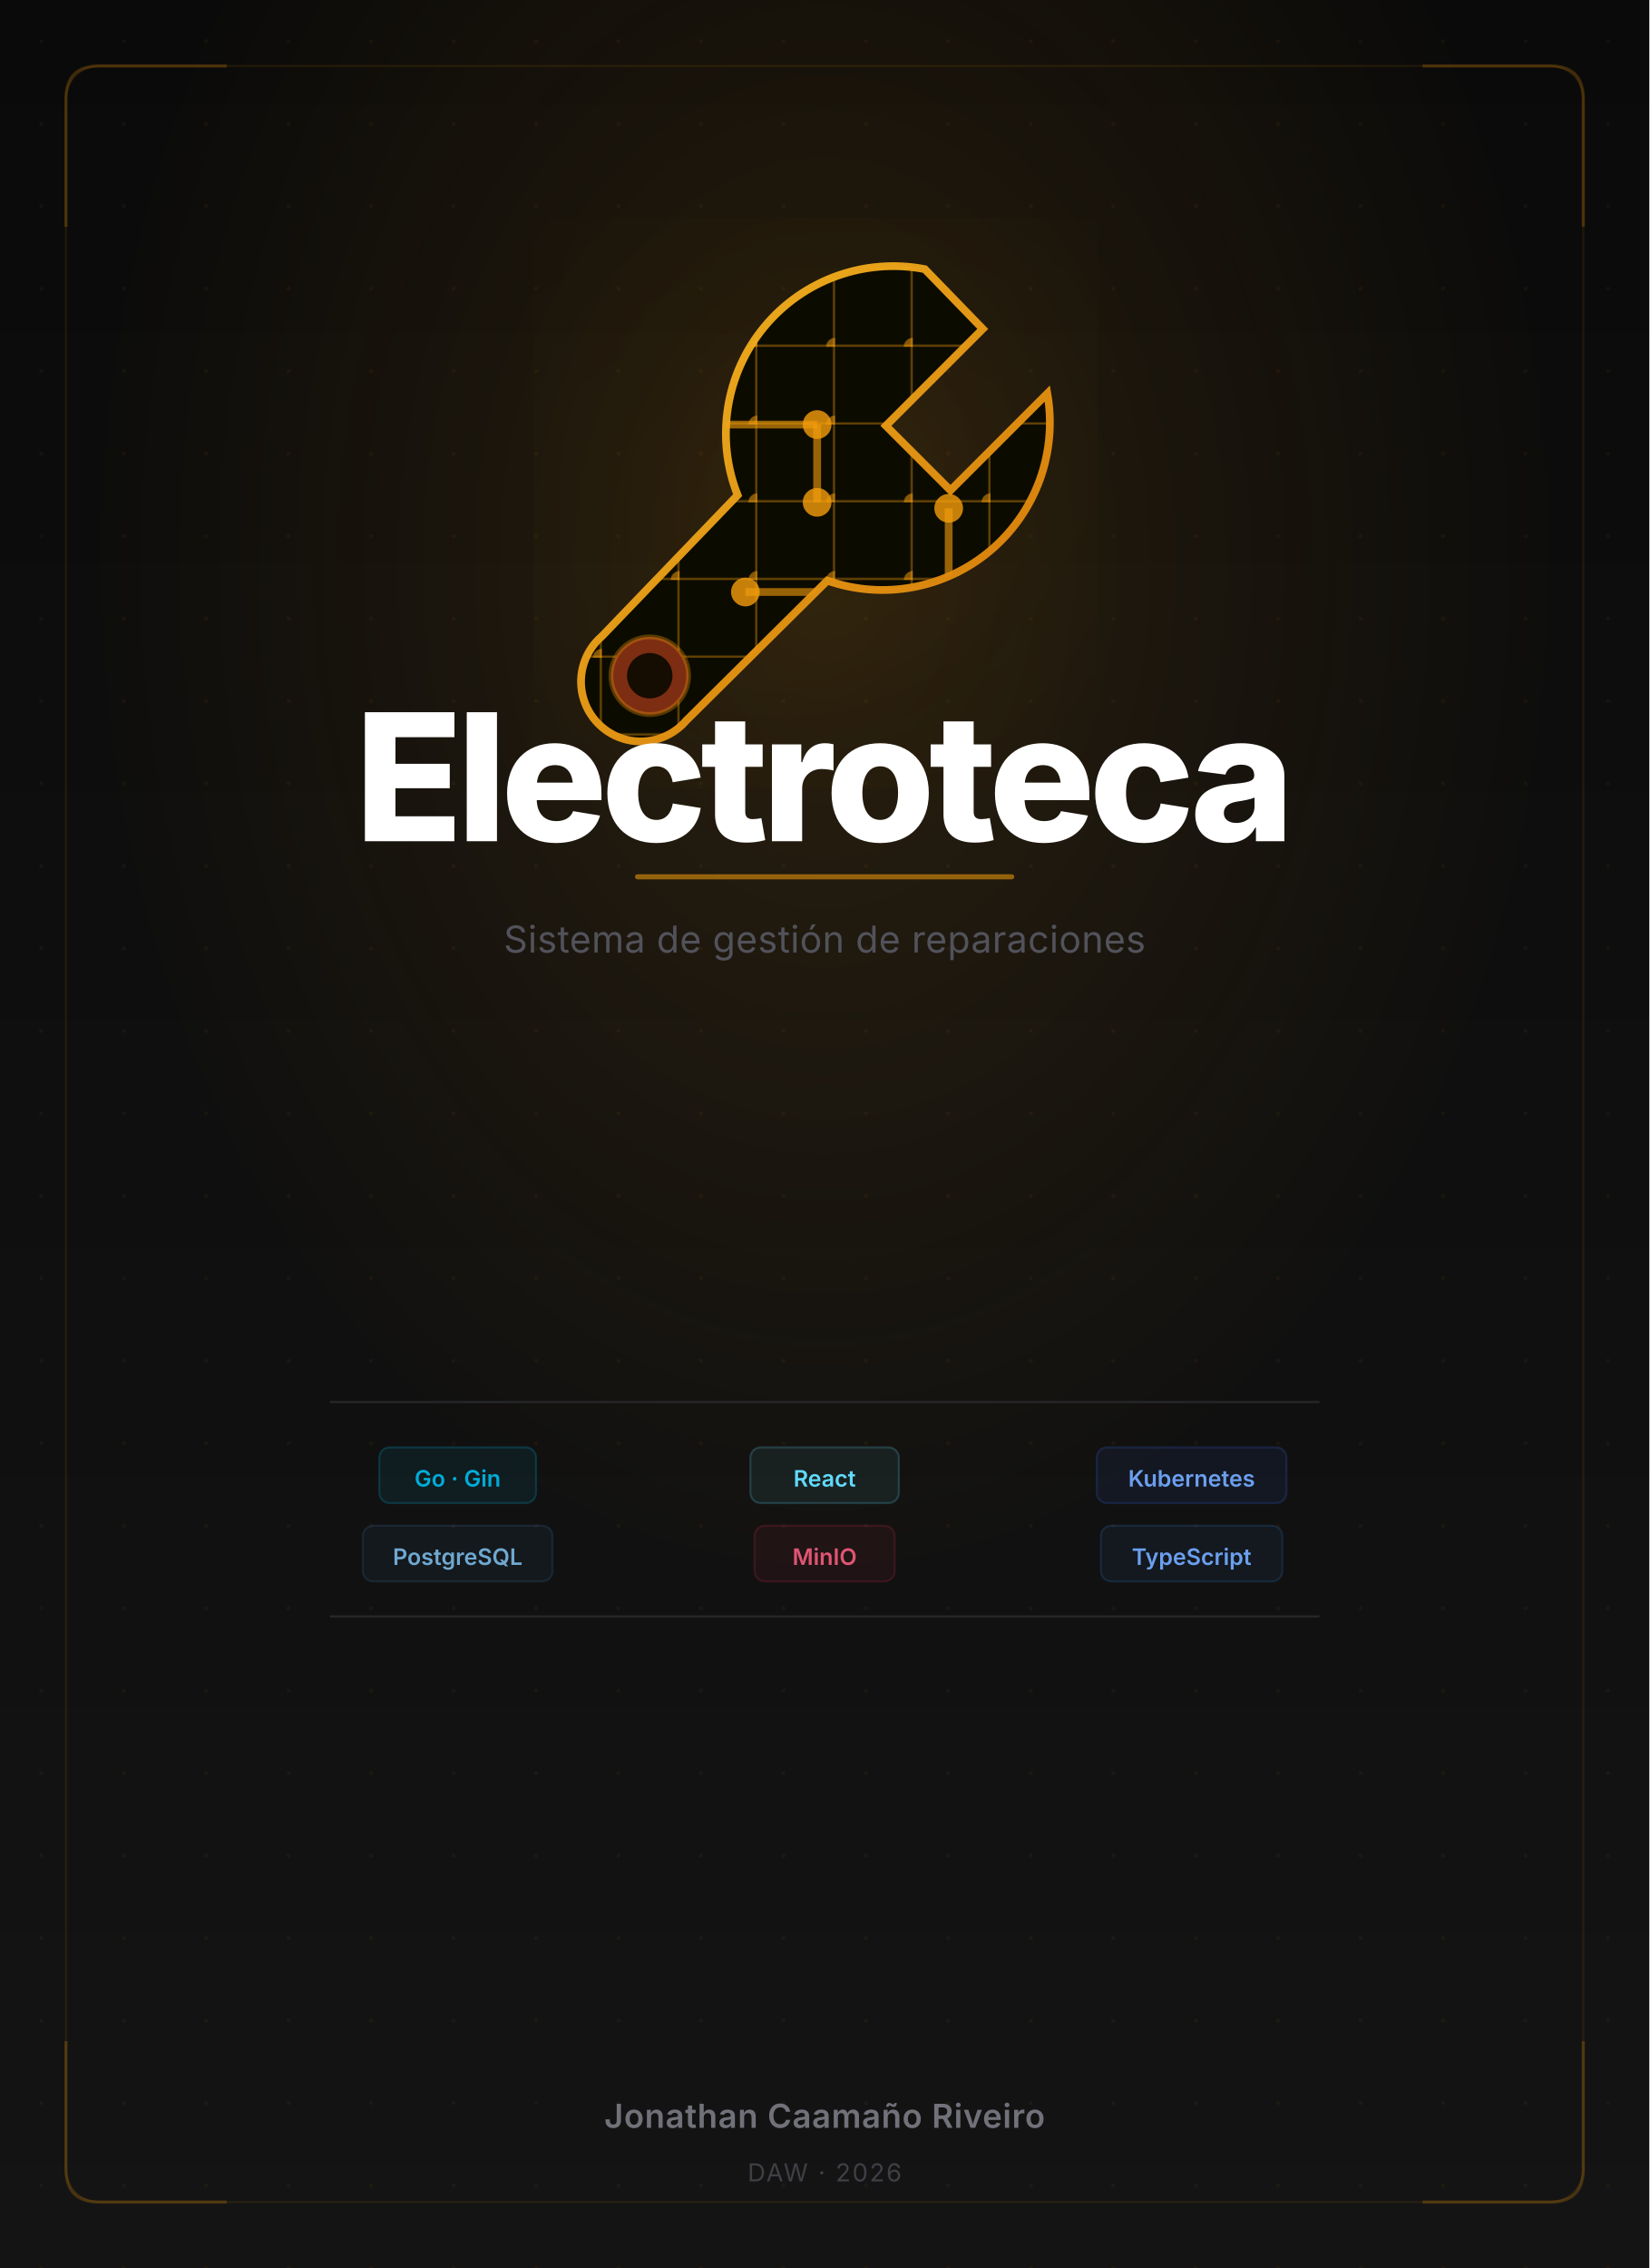
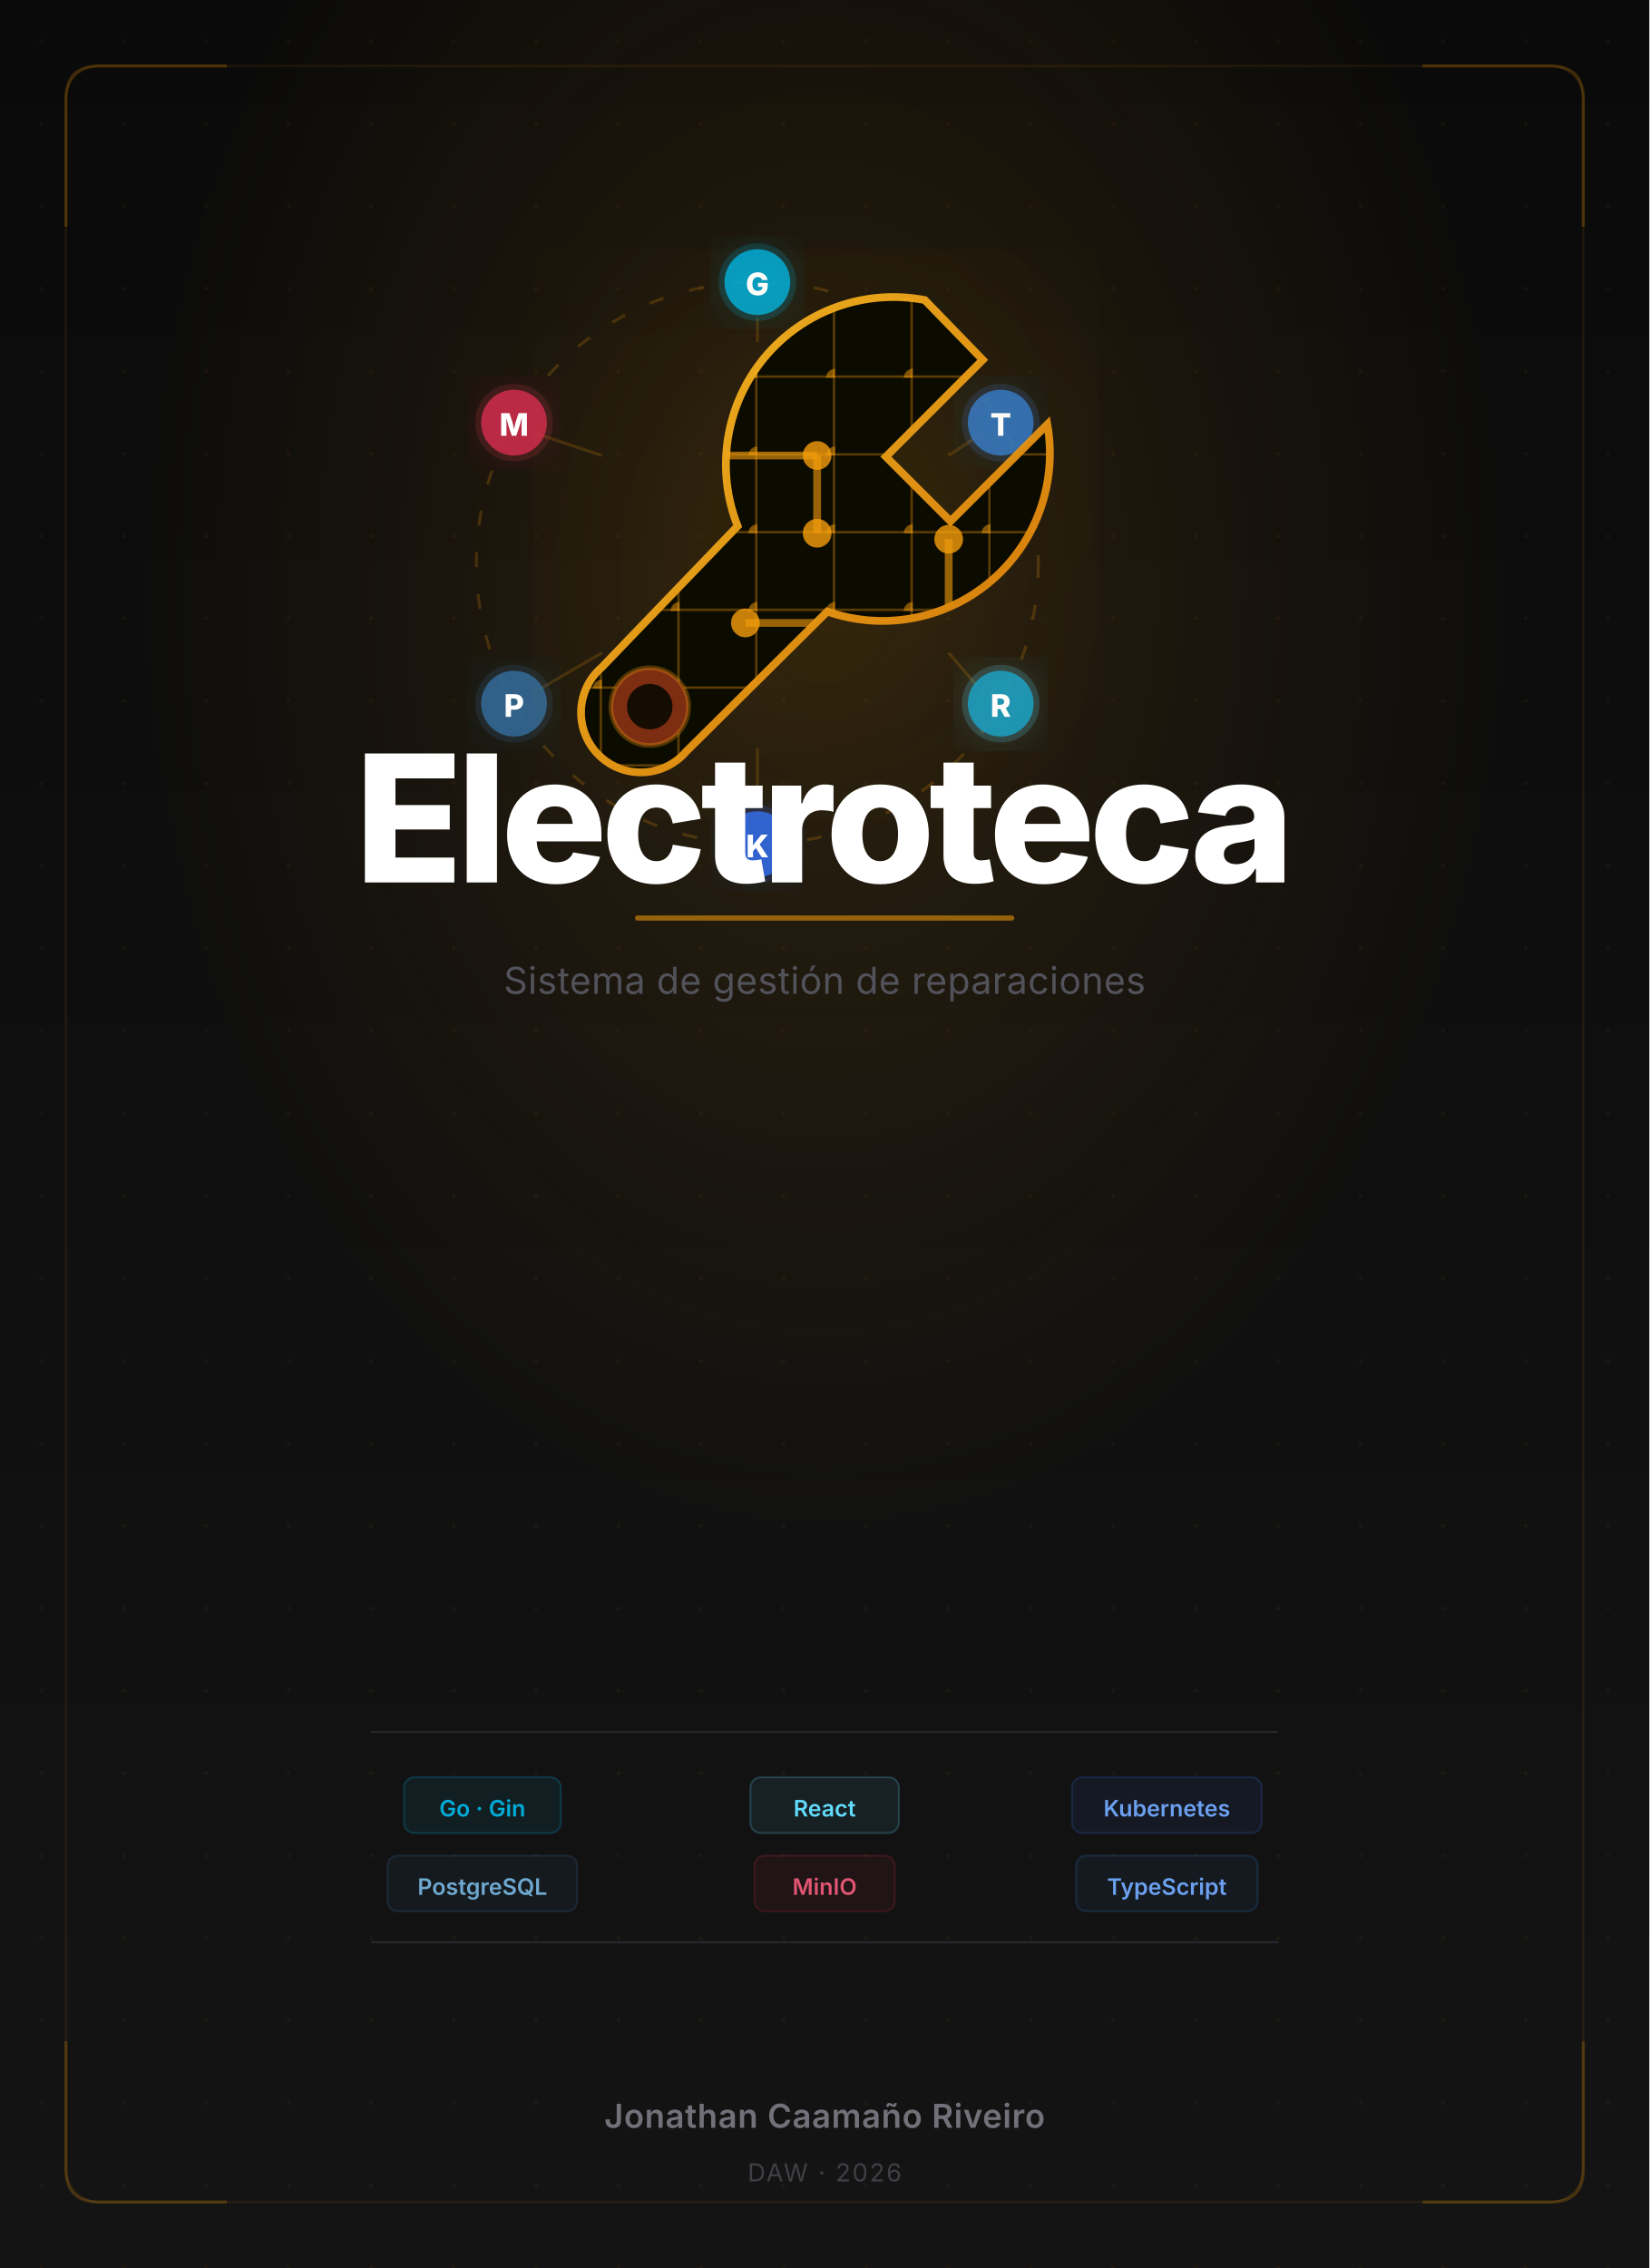
<svg xmlns="http://www.w3.org/2000/svg" viewBox="0 0 800 1100" fill="none">
  <defs>
    <linearGradient id="bg-grad" x1="0" y1="0" x2="0" y2="1">
      <stop offset="0%" stop-color="#0a0a0a" />
      <stop offset="100%" stop-color="#141414" />
    </linearGradient>
-     <radialGradient id="amber-glow" cx="50%" cy="25%" r="45%">
-       <stop offset="0%" stop-color="#f59e0b" stop-opacity="0.12" />
+     <radialGradient id="amber-glow" cx="50%" cy="26%" r="42%">
+       <stop offset="0%" stop-color="#f59e0b" stop-opacity="0.13" />
      <stop offset="100%" stop-color="#f59e0b" stop-opacity="0" />
    </radialGradient>
    <linearGradient id="wrench-stroke" x1="0" y1="0" x2="1" y2="1">
      <stop offset="0%" stop-color="#fbbf24" />
      <stop offset="100%" stop-color="#d97706" />
    </linearGradient>
    <filter id="logo-glow">
-       <feGaussianBlur in="SourceGraphic" stdDeviation="28" result="blur" />
+       <feGaussianBlur in="SourceGraphic" stdDeviation="26" result="blur" />
+       <feMerge>
+         <feMergeNode in="blur" />
+         <feMergeNode in="SourceGraphic" />
+       </feMerge>
+     </filter>
+     <filter id="dot-glow">
+       <feGaussianBlur in="SourceGraphic" stdDeviation="4" result="blur" />
      <feMerge>
        <feMergeNode in="blur" />
        <feMergeNode in="SourceGraphic" />
      </feMerge>
    </filter>
    <pattern id="pcb-grid" x="-26" y="-44" width="13" height="13" patternUnits="userSpaceOnUse">
-       <line x1="0" y1="13" x2="13" y2="13" stroke="#f59e0b" stroke-width="0.75" opacity="0.36" />
-       <line x1="13" y1="0" x2="13" y2="13" stroke="#f59e0b" stroke-width="0.75" opacity="0.36" />
-       <circle cx="13" cy="13" r="1.5" fill="#f59e0b" opacity="0.52" />
+       <line x1="0" y1="13" x2="13" y2="13" stroke="#f59e0b" stroke-width="0.75" opacity="0.35" />
+       <line x1="13" y1="0" x2="13" y2="13" stroke="#f59e0b" stroke-width="0.75" opacity="0.35" />
+       <circle cx="13" cy="13" r="1.5" fill="#f59e0b" opacity="0.50" />
    </pattern>
    <clipPath id="wrench-clip">
      <path d="M28 -44a28 28 0 0 0-31.3 37.8L-26 17.4a10 10 0 1 0 14.1 14.1                L11.7 8.1A28 28 0 0 0 48.5 -23.2l-16.2 16.2-10.8-10.8 16.2-16.2z" />
    </clipPath>
  </defs>
  <rect width="800" height="1100" fill="url(#bg-grad)" />
  <rect width="800" height="1100" fill="url(#amber-glow)" />
  <pattern id="dots" x="0" y="0" width="40" height="40" patternUnits="userSpaceOnUse">
    <circle cx="20" cy="20" r="1" fill="#f59e0b" opacity="0.05" />
  </pattern>
  <rect width="800" height="1100" fill="url(#dots)" />
  <rect x="32" y="32" width="736" height="1036" rx="16" stroke="#f59e0b" stroke-width="1" stroke-opacity="0.09" fill="none" />
-   <g transform="translate(400,240) scale(2.9) translate(-11.25,6.25)">
+   <g transform="translate(400,255) scale(2.9) translate(-11.25,6.25)">
+     <circle cx="0" cy="0" r="47" fill="none" stroke="#f59e0b" stroke-width="0.5" stroke-opacity="0.20" stroke-dasharray="2.5 4.5" />
+     <line x1="0" y1="-37" x2="0" y2="-41" stroke="#f59e0b" stroke-width="0.5" stroke-opacity="0.18" />
+     <line x1="32" y1="-18" x2="38" y2="-22" stroke="#f59e0b" stroke-width="0.5" stroke-opacity="0.18" />
+     <line x1="32" y1="15" x2="38" y2="22" stroke="#f59e0b" stroke-width="0.5" stroke-opacity="0.18" />
+     <line x1="0" y1="31" x2="0" y2="41" stroke="#f59e0b" stroke-width="0.5" stroke-opacity="0.18" />
+     <line x1="-26" y1="15" x2="-38" y2="22" stroke="#f59e0b" stroke-width="0.5" stroke-opacity="0.18" />
+     <line x1="-26" y1="-18" x2="-38" y2="-22" stroke="#f59e0b" stroke-width="0.5" stroke-opacity="0.18" />
+     <circle cx="0" cy="-47" r="6.5" fill="#00ACD7" fill-opacity="0.18" filter="url(#dot-glow)" />
+     <circle cx="0" cy="-47" r="5.5" fill="#00ACD7" fill-opacity="0.85" />
+     <text x="0" y="-44.8" font-size="5.2" fill="white" text-anchor="middle" font-weight="800" font-family="Inter, sans-serif">G</text>
+     <circle cx="40.7" cy="-23.5" r="6.5" fill="#3178C6" fill-opacity="0.18" filter="url(#dot-glow)" />
+     <circle cx="40.7" cy="-23.5" r="5.5" fill="#3178C6" fill-opacity="0.85" />
+     <text x="40.7" y="-21.3" font-size="5.2" fill="white" text-anchor="middle" font-weight="800" font-family="Inter, sans-serif">T</text>
+     <circle cx="40.7" cy="23.5" r="6.5" fill="#61DAFB" fill-opacity="0.18" filter="url(#dot-glow)" />
+     <circle cx="40.7" cy="23.5" r="5.5" fill="#1a9dbf" fill-opacity="0.90" />
+     <text x="40.7" y="25.7" font-size="5.2" fill="white" text-anchor="middle" font-weight="800" font-family="Inter, sans-serif">R</text>
+     <circle cx="0" cy="47" r="6.5" fill="#326CE5" fill-opacity="0.18" filter="url(#dot-glow)" />
+     <circle cx="0" cy="47" r="5.5" fill="#326CE5" fill-opacity="0.85" />
+     <text x="0" y="49.2" font-size="5.2" fill="white" text-anchor="middle" font-weight="800" font-family="Inter, sans-serif">K</text>
+     <circle cx="-40.7" cy="23.5" r="6.5" fill="#336791" fill-opacity="0.18" filter="url(#dot-glow)" />
+     <circle cx="-40.7" cy="23.5" r="5.5" fill="#336791" fill-opacity="0.90" />
+     <text x="-40.7" y="25.7" font-size="5.2" fill="white" text-anchor="middle" font-weight="800" font-family="Inter, sans-serif">P</text>
+     <circle cx="-40.7" cy="-23.5" r="6.5" fill="#C72C48" fill-opacity="0.18" filter="url(#dot-glow)" />
+     <circle cx="-40.7" cy="-23.5" r="5.5" fill="#C72C48" fill-opacity="0.90" />
+     <text x="-40.7" y="-21.3" font-size="5.2" fill="white" text-anchor="middle" font-weight="800" font-family="Inter, sans-serif">M</text>
    <path d="M28 -44a28 28 0 0 0-31.3 37.8L-26 17.4a10 10 0 1 0 14.1 14.1              L11.7 8.1A28 28 0 0 0 48.5 -23.2l-16.2 16.2-10.8-10.8 16.2-16.2z" fill="#f59e0b" fill-opacity="0.12" filter="url(#logo-glow)" />
    <path d="M28 -44a28 28 0 0 0-31.3 37.8L-26 17.4a10 10 0 1 0 14.1 14.1              L11.7 8.1A28 28 0 0 0 48.5 -23.2l-16.2 16.2-10.8-10.8 16.2-16.2z" fill="#0c0b00" />
    <g clip-path="url(#wrench-clip)">
      <rect x="-30" y="-50" width="85" height="90" fill="url(#pcb-grid)" />
      <line x1="-26" y1="-18" x2="10" y2="-18" stroke="#f59e0b" stroke-width="1.3" opacity="0.6" />
      <line x1="10" y1="-18" x2="10" y2="-5" stroke="#f59e0b" stroke-width="1.3" opacity="0.6" />
      <circle cx="10" cy="-18" r="2.4" fill="#f59e0b" opacity="0.8" />
      <circle cx="10" cy="-5" r="2.4" fill="#f59e0b" opacity="0.8" />
      <line x1="-2" y1="10" x2="32" y2="10" stroke="#f59e0b" stroke-width="1.3" opacity="0.6" />
      <line x1="32" y1="10" x2="32" y2="-4" stroke="#f59e0b" stroke-width="1.3" opacity="0.6" />
      <circle cx="-2" cy="10" r="2.4" fill="#f59e0b" opacity="0.8" />
      <circle cx="32" cy="10" r="2.4" fill="#f59e0b" opacity="0.8" />
      <circle cx="32" cy="-4" r="2.4" fill="#f59e0b" opacity="0.8" />
    </g>
    <path d="M28 -44a28 28 0 0 0-31.3 37.8L-26 17.4a10 10 0 1 0 14.1 14.1              L11.7 8.1A28 28 0 0 0 48.5 -23.2l-16.2 16.2-10.8-10.8 16.2-16.2z" fill="none" stroke="url(#wrench-stroke)" stroke-width="1.3" stroke-opacity="0.95" />
    <circle cx="-18" cy="24" r="6.5" fill="#7c2d12" />
    <circle cx="-18" cy="24" r="3.8" fill="#0a0900" opacity="0.9" />
-     <circle cx="-18" cy="24" r="6.5" fill="none" stroke="#f59e0b" stroke-width="0.8" stroke-opacity="0.32" />
+     <circle cx="-18" cy="24" r="6.5" fill="none" stroke="#f59e0b" stroke-width="0.8" stroke-opacity="0.30" />
  </g>
-   <text x="400" y="408" font-family="Inter, -apple-system, BlinkMacSystemFont, sans-serif" font-size="86" font-weight="800" fill="white" text-anchor="middle" letter-spacing="-3">Electroteca</text>
-   <rect x="308" y="424" width="184" height="2.5" rx="1.25" fill="#f59e0b" opacity="0.55" />
-   <text x="400" y="462" font-family="Inter, -apple-system, sans-serif" font-size="18" font-weight="400" fill="#52525b" text-anchor="middle" letter-spacing="0.2">
+   <text x="400" y="428" font-family="Inter, -apple-system, BlinkMacSystemFont, sans-serif" font-size="86" font-weight="800" fill="white" text-anchor="middle" letter-spacing="-3">Electroteca</text>
+   <rect x="308" y="444" width="184" height="2.5" rx="1.25" fill="#f59e0b" opacity="0.55" />
+   <text x="400" y="482" font-family="Inter, -apple-system, sans-serif" font-size="18" font-weight="400" fill="#52525b" text-anchor="middle" letter-spacing="0.2">
    Sistema de gestión de reparaciones
  </text>
-   <line x1="160" y1="680" x2="640" y2="680" stroke="#27272a" stroke-width="1" />
+   <line x1="180" y1="840" x2="620" y2="840" stroke="#27272a" stroke-width="1" />
  <g font-family="Inter, monospace" font-size="11" font-weight="600" text-anchor="middle">
-     <g transform="translate(222,716)">
+     <g transform="translate(234,876)">
      <rect x="-38" y="-14" width="76" height="27" rx="5" fill="#00ACD7" fill-opacity="0.08" stroke="#00ACD7" stroke-opacity="0.22" stroke-width="1" />
      <text y="5" fill="#00ACD7">Go · Gin</text>
    </g>
-     <g transform="translate(400,716)">
+     <g transform="translate(400,876)">
      <rect x="-36" y="-14" width="72" height="27" rx="5" fill="#61DAFB" fill-opacity="0.07" stroke="#61DAFB" stroke-opacity="0.20" stroke-width="1" />
      <text y="5" fill="#61DAFB">React</text>
    </g>
-     <g transform="translate(578,716)">
+     <g transform="translate(566,876)">
      <rect x="-46" y="-14" width="92" height="27" rx="5" fill="#326CE5" fill-opacity="0.08" stroke="#326CE5" stroke-opacity="0.20" stroke-width="1" />
      <text y="5" fill="#6B9FEF">Kubernetes</text>
    </g>
-     <g transform="translate(222,754)">
+     <g transform="translate(234,914)">
      <rect x="-46" y="-14" width="92" height="27" rx="5" fill="#336791" fill-opacity="0.10" stroke="#336791" stroke-opacity="0.22" stroke-width="1" />
      <text y="5" fill="#6FA8D0">PostgreSQL</text>
    </g>
-     <g transform="translate(400,754)">
+     <g transform="translate(400,914)">
      <rect x="-34" y="-14" width="68" height="27" rx="5" fill="#C72C48" fill-opacity="0.08" stroke="#C72C48" stroke-opacity="0.20" stroke-width="1" />
      <text y="5" fill="#E05572">MinIO</text>
    </g>
-     <g transform="translate(578,754)">
+     <g transform="translate(566,914)">
      <rect x="-44" y="-14" width="88" height="27" rx="5" fill="#3178C6" fill-opacity="0.08" stroke="#3178C6" stroke-opacity="0.20" stroke-width="1" />
      <text y="5" fill="#6B9FEF">TypeScript</text>
    </g>
  </g>
-   <line x1="160" y1="784" x2="640" y2="784" stroke="#27272a" stroke-width="1" />
+   <line x1="180" y1="942" x2="620" y2="942" stroke="#27272a" stroke-width="1" />
  <text x="400" y="1032" font-family="Inter, -apple-system, sans-serif" font-size="16" font-weight="600" fill="#71717a" text-anchor="middle" letter-spacing="0.3">
    Jonathan Caamaño Riveiro
  </text>
  <text x="400" y="1058" font-family="Inter, -apple-system, sans-serif" font-size="12" font-weight="400" fill="#3f3f46" text-anchor="middle" letter-spacing="0.8">
    DAW · 2026
  </text>
  <path d="M32 110 L32 48 Q32 32 48 32 L110 32" stroke="#f59e0b" stroke-width="1.5" stroke-opacity="0.22" fill="none" />
  <path d="M768 110 L768 48 Q768 32 752 32 L690 32" stroke="#f59e0b" stroke-width="1.5" stroke-opacity="0.22" fill="none" />
  <path d="M32 990 L32 1052 Q32 1068 48 1068 L110 1068" stroke="#f59e0b" stroke-width="1.5" stroke-opacity="0.22" fill="none" />
  <path d="M768 990 L768 1052 Q768 1068 752 1068 L690 1068" stroke="#f59e0b" stroke-width="1.5" stroke-opacity="0.22" fill="none" />
</svg>
